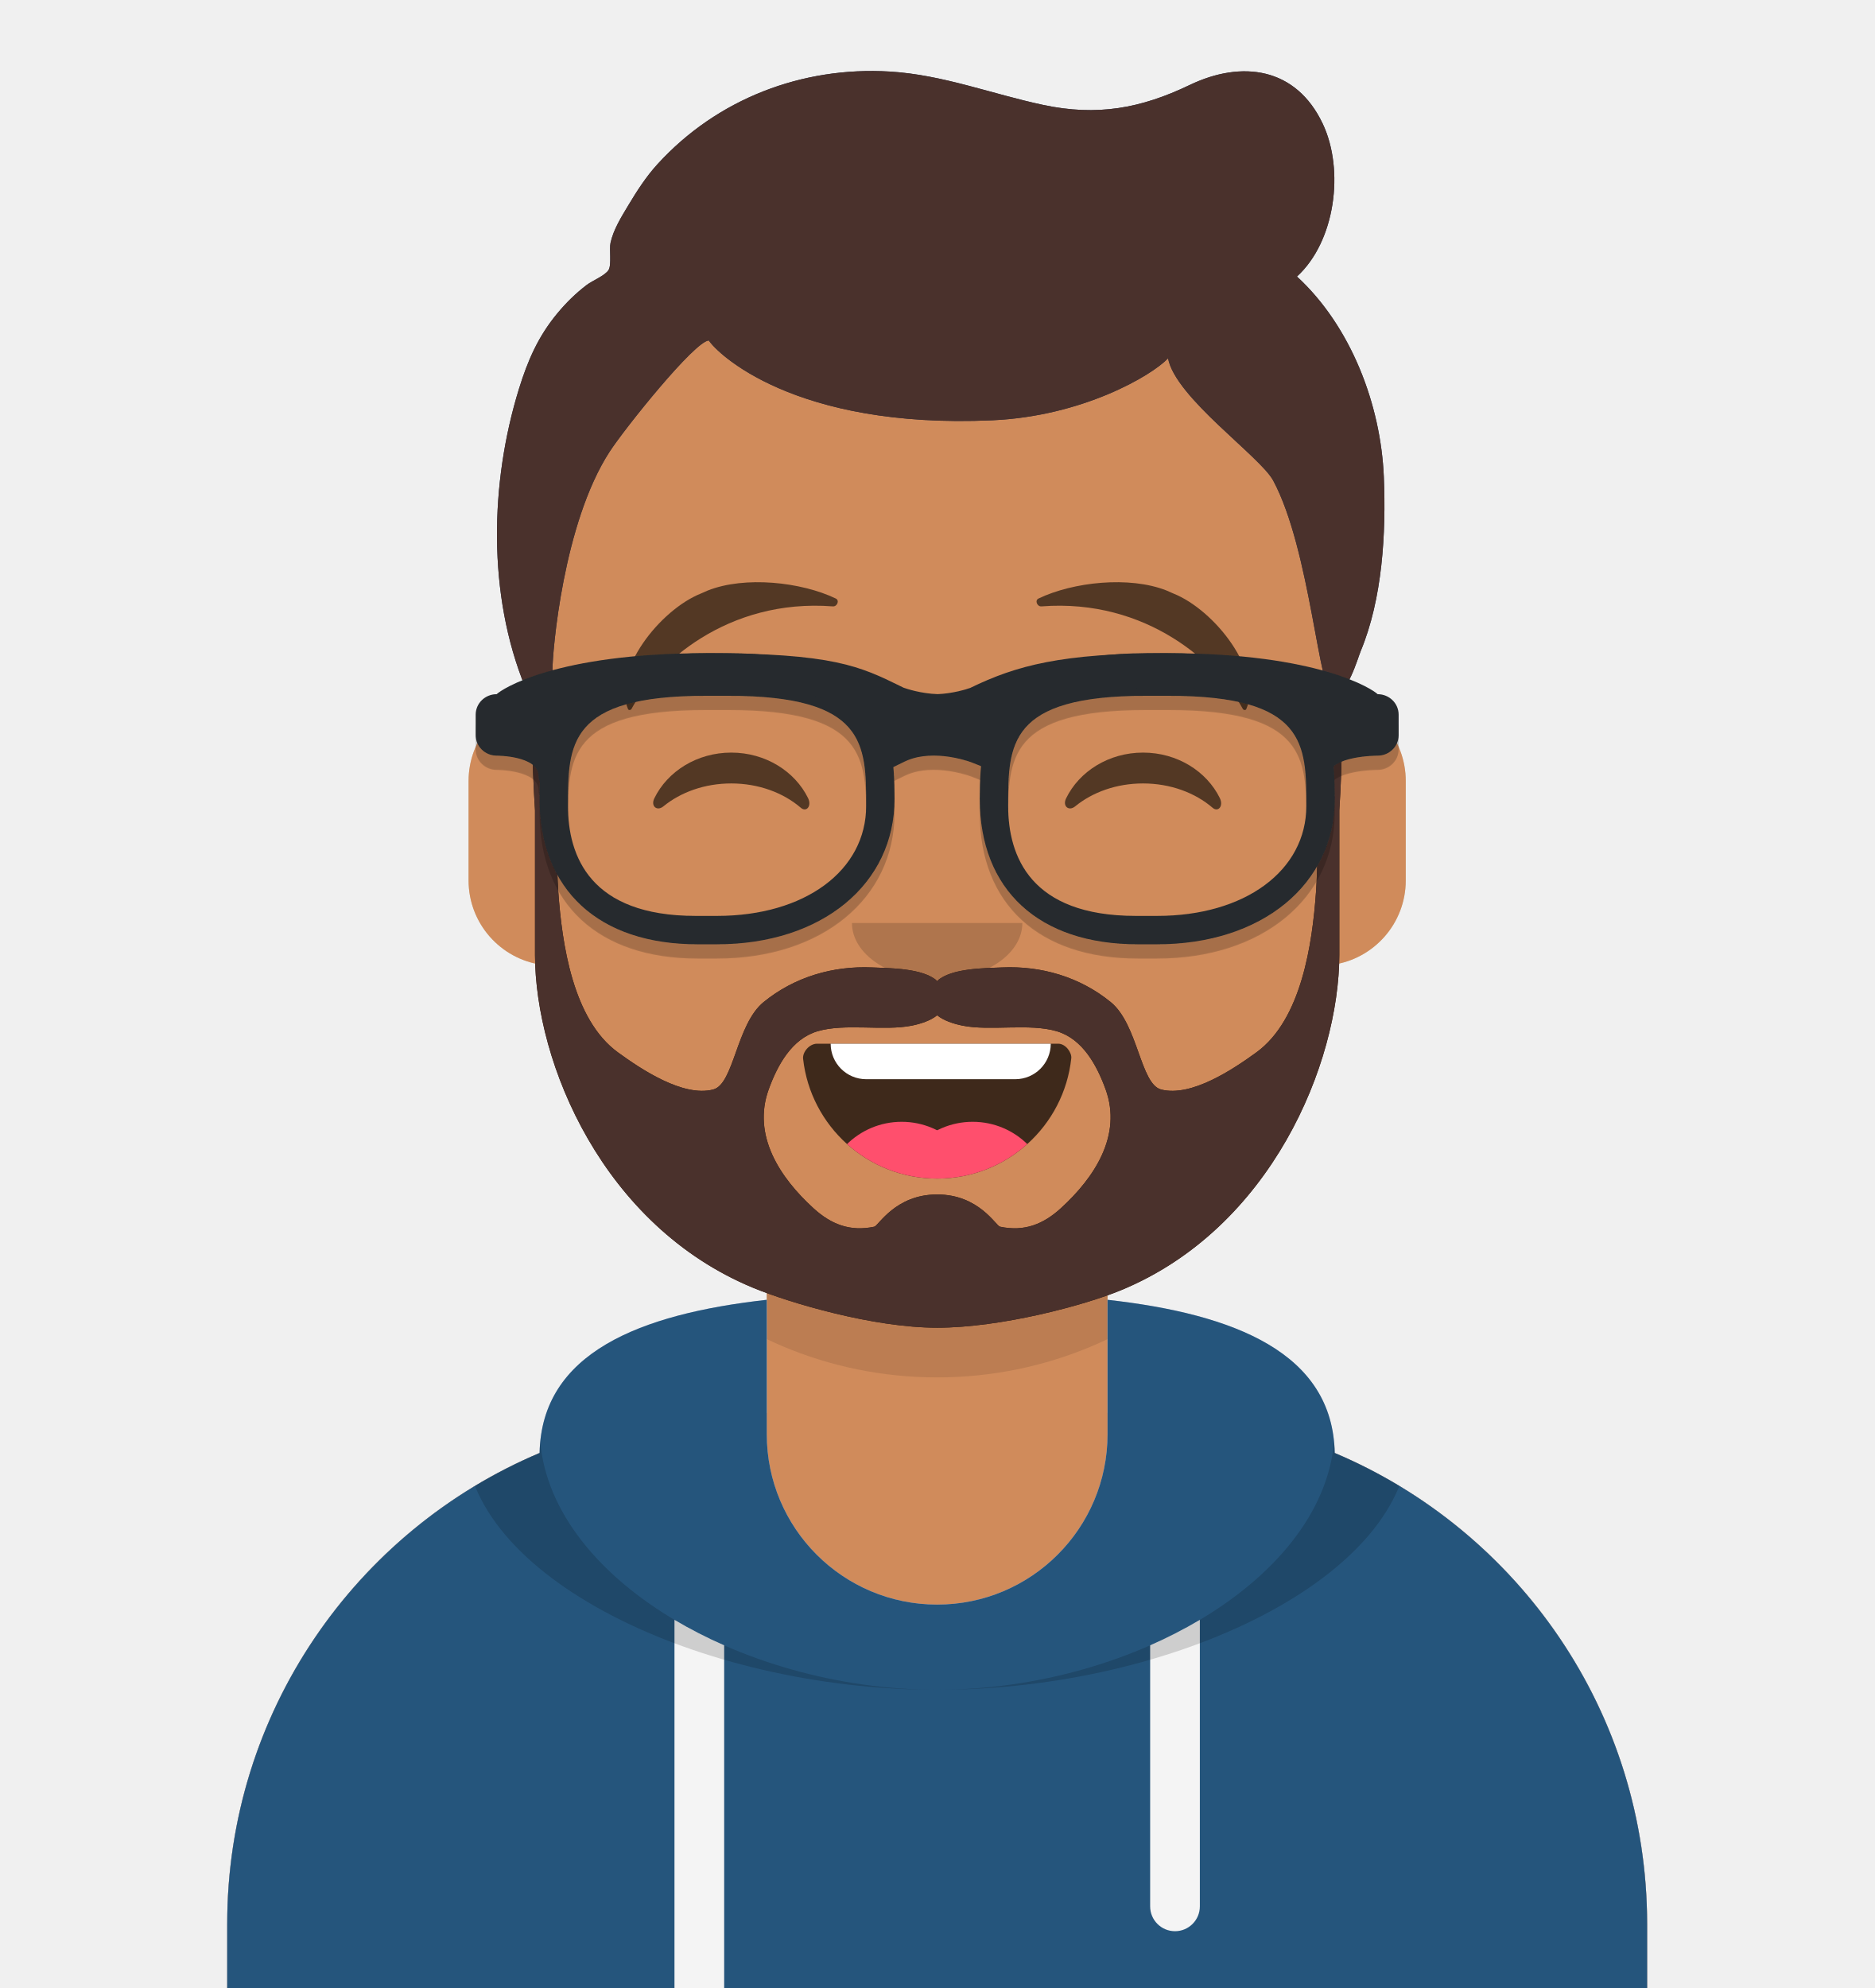
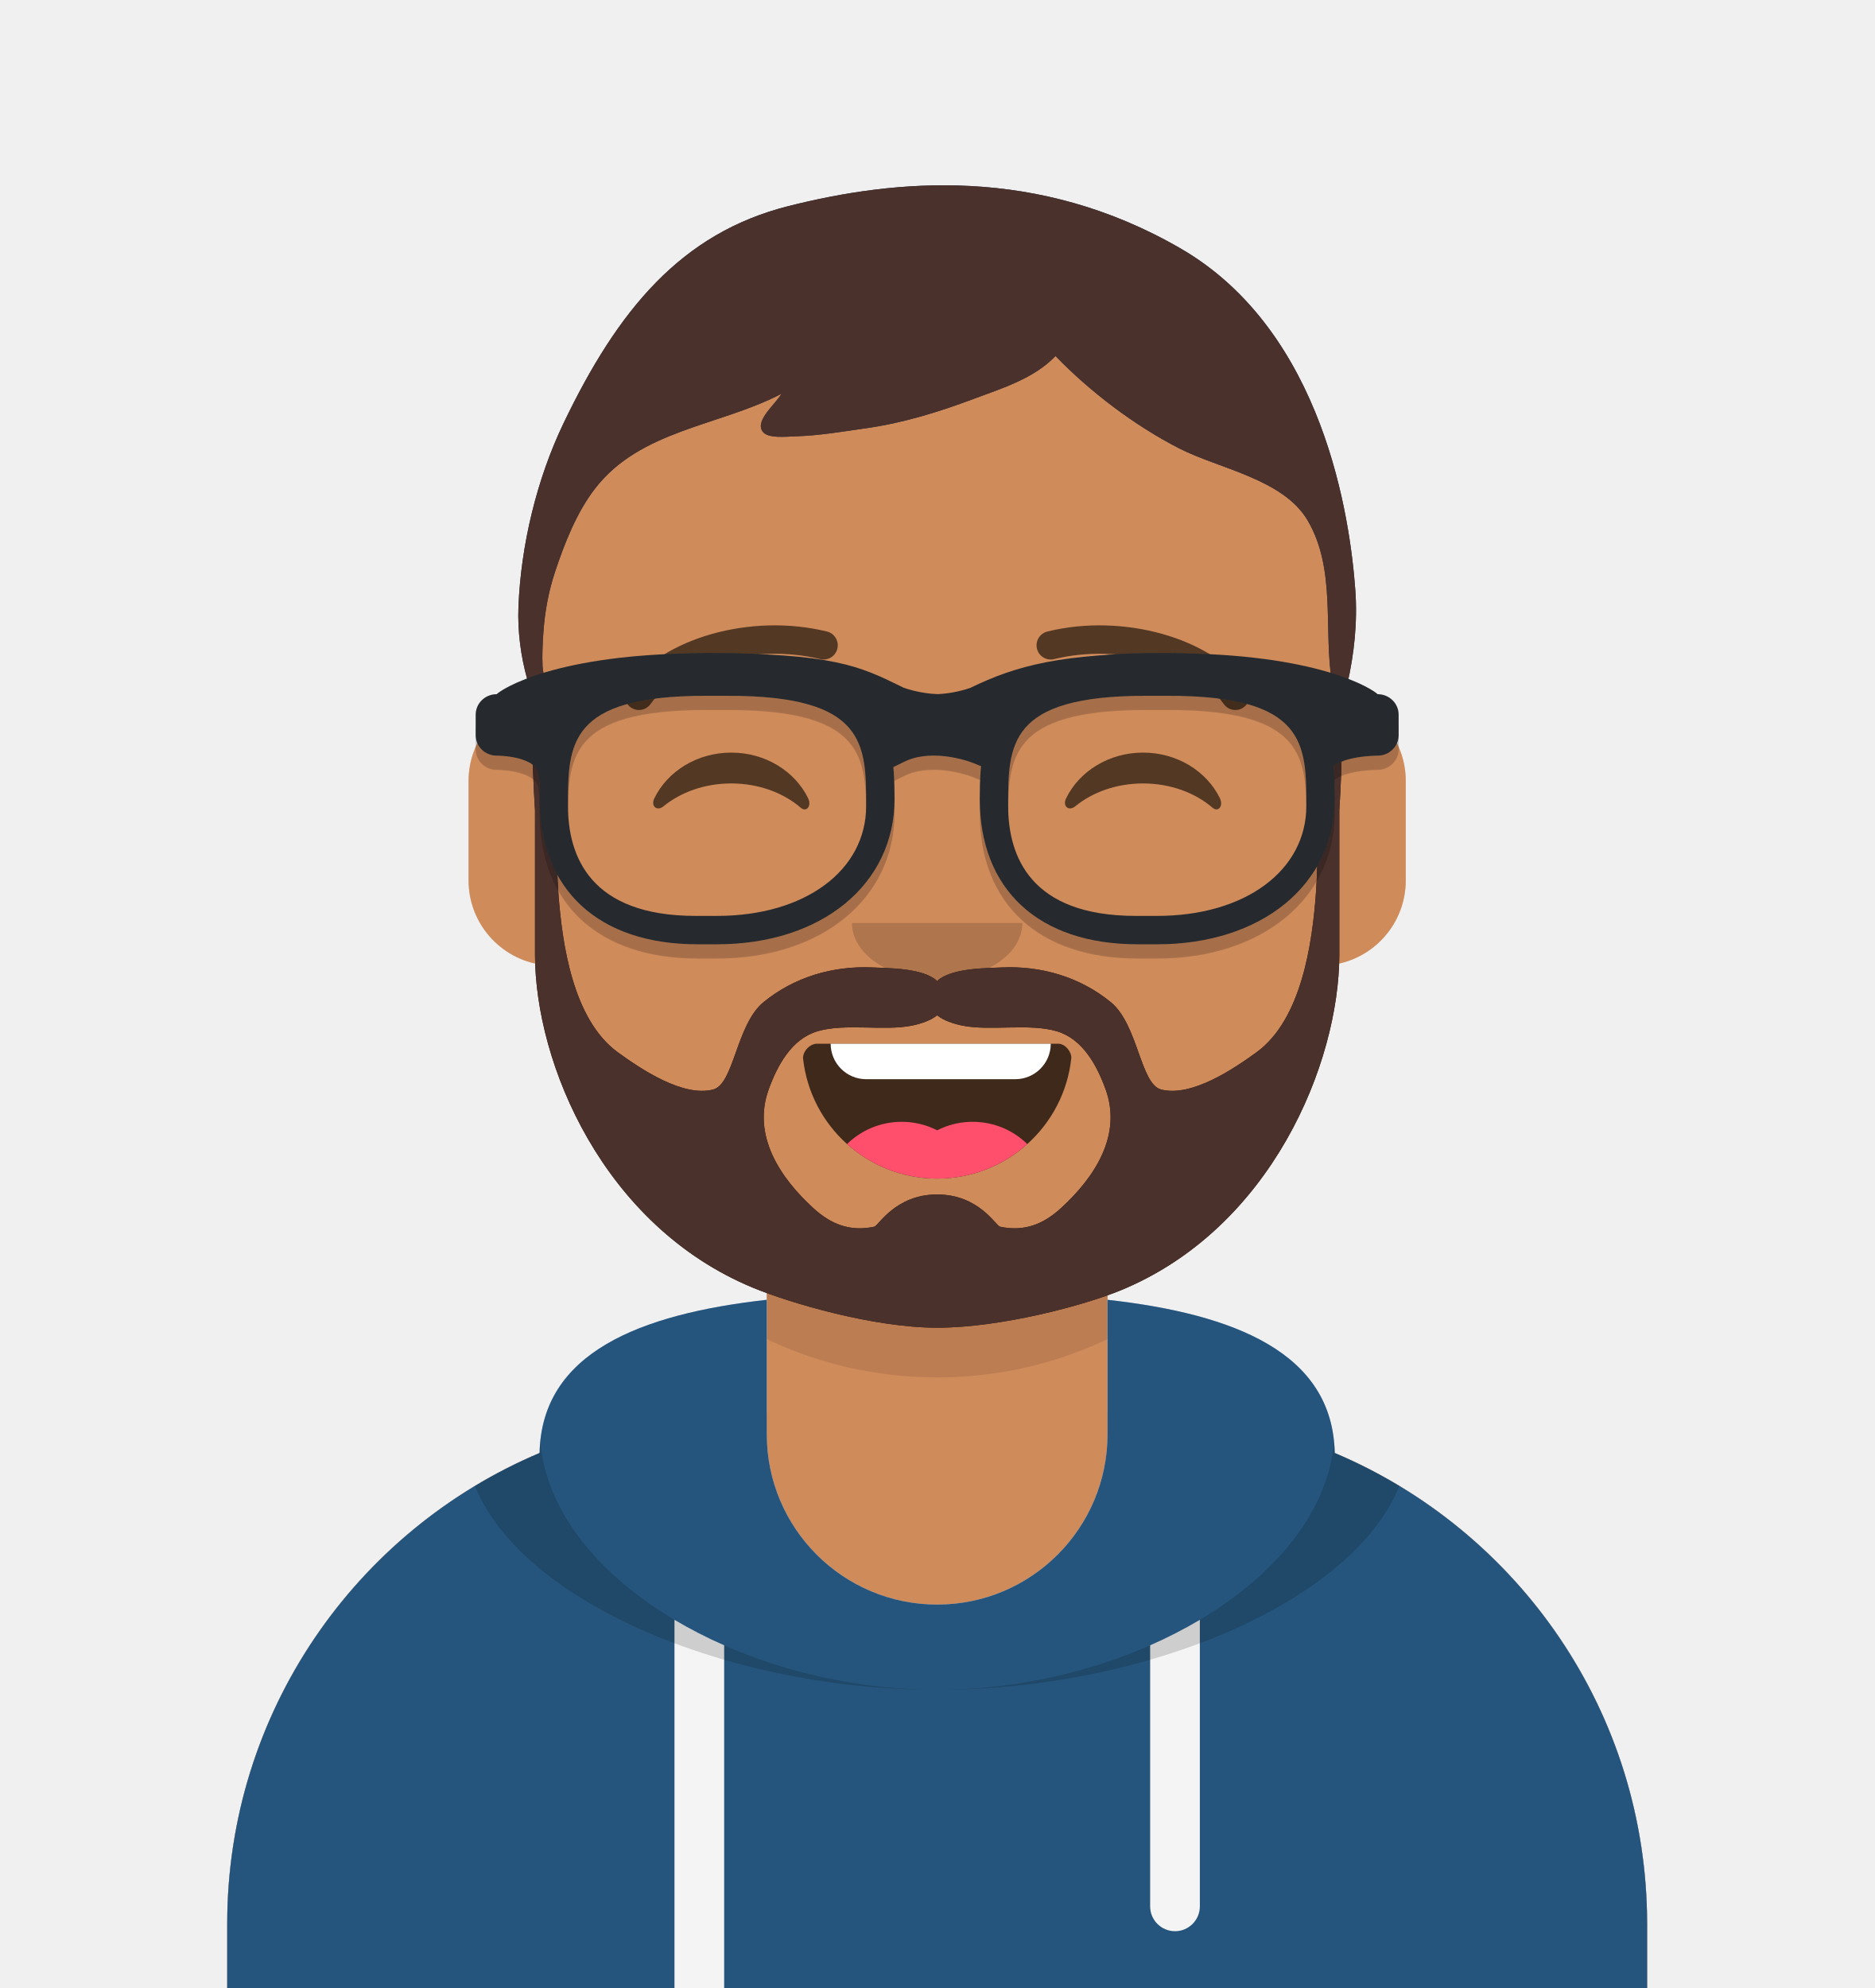
<svg xmlns="http://www.w3.org/2000/svg" xmlns:xlink="http://www.w3.org/1999/xlink" width="264px" height="280px" viewBox="0 0 264 280" version="1.1">
  <defs>
    <circle id="react-path-1" cx="120" cy="120" r="120" />
    <path d="M12,160 C12,226.274 65.726,280 132,280 C198.274,280 252,226.274 252,160 L264,160 L264,-1.42108547e-14 L-3.19744231e-14,-1.42108547e-14 L-3.19744231e-14,160 L12,160 Z" id="react-path-2" />
    <path d="M124,144.611 L124,163 L128,163 L128,163 C167.765,163 200,195.235 200,235 L200,244 L0,244 L0,235 C-4.86974701e-15,195.235 32.235,163 72,163 L72,163 L76,163 L76,144.611 C58.763,136.422 46.372,119.687 44.305,99.881 C38.48,99.058 34,94.052 34,88 L34,74 C34,68.054 38.325,63.118 44,62.166 L44,56 L44,56 C44,25.072 69.072,5.68137151e-15 100,0 L100,0 L100,0 C130.928,-5.68137151e-15 156,25.072 156,56 L156,62.166 C161.675,63.118 166,68.054 166,74 L166,88 C166,94.052 161.52,99.058 155.695,99.881 C153.628,119.687 141.237,136.422 124,144.611 Z" id="react-path-3" />
  </defs>
  <g id="Avataaar" stroke="none" stroke-width="1" fill="none" fill-rule="evenodd">
    <g transform="translate(-825, -1100)" id="Avataaar/Circle">
      <g transform="translate(825, 1100)">
        <g id="Mask" />
        <g id="Avataaar" stroke-width="1" fill-rule="evenodd" mask="url(#react-mask-5)">
          <g id="Body" transform="translate(32, 36)">
            <mask id="react-mask-6" fill="white">
              <use xlink:href="#react-path-3" />
            </mask>
            <use fill="#D0C6AC" xlink:href="#react-path-3" />
-             <g id="Skin/👶🏽-03-Brown" mask="url(#react-mask-6)" fill="#D08B5B">
+             <g id="Skin/????-03-Brown" mask="url(#react-mask-6)" fill="#D08B5B">
              <g transform="translate(0, 0)" id="Color">
                <rect x="0" y="0" width="264" height="280" />
              </g>
            </g>
            <path d="M156,79 L156,102 C156,132.928 130.928,158 100,158 C69.072,158 44,132.928 44,102 L44,79 L44,94 C44,124.928 69.072,150 100,150 C130.928,150 156,124.928 156,94 L156,79 Z" id="Neck-Shadow" fill-opacity="0.1" fill="#000000" mask="url(#react-mask-6)" />
          </g>
          <g id="Clothing/Hoodie" transform="translate(0, 170)">
            <defs>
-               <path d="M108,13.071 C90.081,15.076 76.28,20.552 76.004,34.645 C50.146,45.568 32,71.165 32,100.999 L32,100.999 L32,110 L232,110 L232,100.999 C232,71.165 213.854,45.568 187.996,34.645 C187.72,20.552 173.919,15.076 156,13.071 L156,32 L156,32 C156,45.255 145.255,56 132,56 L132,56 C118.745,56 108,45.255 108,32 L108,13.071 Z" id="react-path-7" />
+               <path d="M108,13.071 C90.081,15.076 76.28,20.552 76.004,34.645 C50.146,45.568 32,71.165 32,100.999 L32,100.999 L32,110 L232,110 L232,100.999 C232,71.165 213.854,45.568 187.996,34.645 C187.72,20.552 173.919,15.076 156,13.071 L156,32 L156,32 C156,45.255 145.255,56 132,56 L132,56 C118.745,56 108,45.255 108,32 L108,13.071 Z" id="react-path-389" />
            </defs>
-             <mask id="react-mask-8" fill="white">
-               <use xlink:href="#react-path-7" />
+             <mask id="react-mask-390" fill="white">
+               <use xlink:href="#react-path-389" />
            </mask>
-             <use id="Hoodie" fill="#B7C1DB" fill-rule="evenodd" xlink:href="#react-path-7" />
-             <g id="Color/Palette/Gray-01" mask="url(#react-mask-8)" fill-rule="evenodd" fill="#25557C">
-               <rect id="🖍Color" x="0" y="0" width="264" height="110" />
+             <use id="Hoodie" fill="#B7C1DB" fill-rule="evenodd" xlink:href="#react-path-389" />
+             <g id="Color/Palette/Gray-01" mask="url(#react-mask-390)" fill-rule="evenodd" fill="#25557C">
+               <rect id="??Color" x="0" y="0" width="264" height="110" />
            </g>
-             <path d="M102,61.739 L102,110 L95,110 L95,58.15 C97.204,59.46 99.547,60.661 102,61.739 Z M169,58.15 L169,98.5 C169,100.433 167.433,102 165.5,102 C163.567,102 162,100.433 162,98.5 L162,61.739 C164.453,60.661 166.796,59.46 169,58.15 Z" id="Straps" fill="#F4F4F4" fill-rule="evenodd" mask="url(#react-mask-8)" />
-             <path d="M90.96,12.724 C75.909,15.571 65.5,21.243 65.5,32.308 C65.5,52.02 98.538,68 132,68 C165.462,68 198.5,52.02 198.5,32.308 C198.5,21.243 188.091,15.571 173.04,12.724 C182.125,16.074 188,21.706 188,31.077 C188,51.469 160.179,68 132,68 C103.821,68 76,51.469 76,31.077 C76,21.706 81.875,16.074 90.96,12.724 Z" id="Shadow" fill-opacity="0.16" fill="#000000" fill-rule="evenodd" mask="url(#react-mask-8)" />
+             <path d="M102,61.739 L102,110 L95,110 L95,58.15 C97.204,59.46 99.547,60.661 102,61.739 Z M169,58.15 L169,98.5 C169,100.433 167.433,102 165.5,102 C163.567,102 162,100.433 162,98.5 L162,61.739 C164.453,60.661 166.796,59.46 169,58.15 Z" id="Straps" fill="#F4F4F4" fill-rule="evenodd" mask="url(#react-mask-390)" />
+             <path d="M90.96,12.724 C75.909,15.571 65.5,21.243 65.5,32.308 C65.5,52.02 98.538,68 132,68 C165.462,68 198.5,52.02 198.5,32.308 C198.5,21.243 188.091,15.571 173.04,12.724 C182.125,16.074 188,21.706 188,31.077 C188,51.469 160.179,68 132,68 C103.821,68 76,51.469 76,31.077 C76,21.706 81.875,16.074 90.96,12.724 Z" id="Shadow" fill-opacity="0.16" fill="#000000" fill-rule="evenodd" mask="url(#react-mask-390)" />
          </g>
          <g id="Face" transform="translate(76, 82)" fill="#000000">
            <g id="Mouth/Smile" transform="translate(2, 52)">
              <defs>
-                 <path d="M35.118,15.128 C36.176,24.62 44.226,32 54,32 C63.804,32 71.874,24.574 72.892,15.04 C72.974,14.273 72.117,13 71.043,13 C56.149,13 44.738,13 37.087,13 C36.007,13 35.012,14.178 35.118,15.128 Z" id="react-path-9" />
+                 <path d="M35.118,15.128 C36.176,24.62 44.226,32 54,32 C63.804,32 71.874,24.574 72.892,15.04 C72.974,14.273 72.117,13 71.043,13 C56.149,13 44.738,13 37.087,13 C36.007,13 35.012,14.178 35.118,15.128 Z" id="react-path-429" />
              </defs>
-               <mask id="react-mask-10" fill="white">
-                 <use xlink:href="#react-path-9" />
+               <mask id="react-mask-430" fill="white">
+                 <use xlink:href="#react-path-429" />
              </mask>
-               <use id="Mouth" fill-opacity="0.7" fill="#000000" fill-rule="evenodd" xlink:href="#react-path-9" />
-               <rect id="Teeth" fill="#FFFFFF" fill-rule="evenodd" mask="url(#react-mask-10)" x="39" y="2" width="31" height="16" rx="5" />
-               <g id="Tongue" stroke-width="1" fill-rule="evenodd" mask="url(#react-mask-10)" fill="#FF4F6D">
+               <use id="Mouth" fill-opacity="0.7" fill="#000000" fill-rule="evenodd" xlink:href="#react-path-429" />
+               <rect id="Teeth" fill="#FFFFFF" fill-rule="evenodd" mask="url(#react-mask-430)" x="39" y="2" width="31" height="16" rx="5" />
+               <g id="Tongue" stroke-width="1" fill-rule="evenodd" mask="url(#react-mask-430)" fill="#FF4F6D">
                <g transform="translate(38, 24)">
                  <circle cx="11" cy="11" r="11" />
                  <circle cx="21" cy="11" r="11" />
                </g>
              </g>
            </g>
            <g id="Nose/Default" transform="translate(28, 40)" fill-opacity="0.16">
              <path d="M16,8 C16,12.418 21.373,16 28,16 L28,16 C34.627,16 40,12.418 40,8" id="Nose" />
            </g>
-             <g id="Eyes/Happy-😁" transform="translate(0, 8)" fill-opacity="0.6">
+             <g id="Eyes/Happy-??" transform="translate(0, 8)" fill-opacity="0.6">
              <path d="M16.16,22.447 C18.007,18.649 22.164,16 26.998,16 C31.814,16 35.959,18.63 37.815,22.407 C38.367,23.529 37.582,24.447 36.791,23.767 C34.34,21.66 30.859,20.344 26.998,20.344 C23.257,20.344 19.874,21.579 17.438,23.572 C16.547,24.3 15.62,23.558 16.16,22.447 Z" id="Squint" />
              <path d="M74.16,22.447 C76.007,18.649 80.164,16 84.998,16 C89.814,16 93.959,18.63 95.815,22.407 C96.367,23.529 95.582,24.447 94.791,23.767 C92.34,21.66 88.859,20.344 84.998,20.344 C81.257,20.344 77.874,21.579 75.438,23.572 C74.547,24.3 73.62,23.558 74.16,22.447 Z" id="Squint" />
            </g>
-             <g id="Eyebrow/Natural/Raised-Excited-Natural" fill-opacity="0.6">
-               <path d="M22.766,1.578 L23.677,1.176 C28.919,-0.905 36.865,-0.033 41.723,2.299 C42.29,2.571 41.902,3.452 41.321,3.407 C26.402,2.256 16.358,11.553 12.946,17.847 C12.845,18.034 12.539,18.055 12.464,17.881 C10.156,12.562 16.913,3.896 22.766,1.578 Z" id="Eye-Browse-Reddit" />
-               <path d="M80.766,1.578 L81.677,1.176 C86.919,-0.905 94.865,-0.033 99.723,2.299 C100.29,2.571 99.902,3.452 99.321,3.407 C84.402,2.256 74.358,11.553 70.946,17.847 C70.845,18.034 70.539,18.055 70.464,17.881 C68.156,12.562 74.913,3.896 80.766,1.578 Z" id="Eye-Browse-Reddit" transform="translate(85, 9) scale(-1, 1) translate(-85, -9) " />
+             <g id="Eyebrow/Outline/Default" fill-opacity="0.6">
+               <g id="I-Browse" transform="translate(12, 6)">
+                 <path d="M3.63,11.159 C7.545,5.65 18.278,2.561 27.523,4.831 C28.596,5.095 29.679,4.439 29.942,3.366 C30.206,2.293 29.55,1.21 28.477,0.947 C17.74,-1.69 5.312,1.887 0.37,8.841 C-0.27,9.742 -0.059,10.99 0.841,11.63 C1.742,12.27 2.99,12.059 3.63,11.159 Z" id="Eyebrow" fill-rule="nonzero" />
+                 <path d="M61.63,11.159 C65.545,5.65 76.278,2.561 85.523,4.831 C86.596,5.095 87.679,4.439 87.942,3.366 C88.206,2.293 87.55,1.21 86.477,0.947 C75.74,-1.69 63.312,1.887 58.37,8.841 C57.73,9.742 57.941,10.99 58.841,11.63 C59.742,12.27 60.99,12.059 61.63,11.159 Z" id="Eyebrow" fill-rule="nonzero" transform="translate(73.00015, 6.039198) scale(-1, 1) translate(-73.00015, -6.039198) " />
+               </g>
            </g>
          </g>
          <g id="Top" stroke-width="1" fill-rule="evenodd">
            <defs>
-               <rect id="react-path-15" x="0" y="0" width="264" height="280" />
-               <path d="M183.68,38.949 C189.086,33.999 190.387,23.962 187.318,17.449 C183.549,9.454 175.901,8.452 168.572,11.969 C161.664,15.284 155.515,16.388 147.95,14.782 C140.692,13.241 133.806,10.523 126.303,10.076 C113.978,9.343 102.003,13.915 93.603,23.129 C92,24.887 90.709,26.897 89.488,28.934 C88.512,30.564 87.411,32.313 86.995,34.192 C86.797,35.086 87.165,37.29 86.72,38.022 C86.239,38.812 84.424,39.537 83.651,40.124 C82.084,41.313 80.727,42.654 79.471,44.171 C76.805,47.393 75.338,50.758 74.103,54.743 C70.001,67.988 69.653,83.741 74.957,96.747 C75.664,98.481 77.855,102.099 79.143,98.385 C79.398,97.651 78.809,95.191 78.81,94.45 C78.815,91.73 80.316,73.721 86.857,63.633 C88.986,60.349 98.83,48.052 100.841,47.954 C101.906,49.646 112.721,60.462 140.783,59.195 C153.445,58.623 163.183,52.934 165.521,50.468 C166.549,56.001 178.513,64.284 180.336,67.692 C185.603,77.538 186.771,97.996 188.781,97.957 C190.791,97.919 192.234,92.72 192.648,91.727 C195.72,84.352 196.243,75.095 195.915,67.168 C195.488,56.966 191.277,45.942 183.68,38.949 Z" id="react-path-14" />
-               <filter x="-0.8%" y="-2.0%" width="101.5%" height="108.0%" filterUnits="objectBoundingBox" id="react-filter-11">
+               <rect id="react-path-793" x="0" y="0" width="264" height="280" />
+               <path d="M167.309,35.006 C147.121,23.307 127.129,25.222 112.037,29.03 C96.945,32.838 88.017,43.651 80.357,59.648 C76.596,67.503 74.366,76.791 74.023,85.481 C73.888,88.893 74.348,92.415 75.268,95.7 C75.605,96.906 77.423,101.087 77.922,97.709 C78.089,96.584 77.48,95.033 77.422,93.838 C77.344,92.269 77.427,90.681 77.534,89.115 C77.734,86.187 78.256,83.315 79.185,80.525 C80.512,76.537 82.201,72.213 84.787,68.848 C91.188,60.521 102.269,60.046 111.066,55.464 C110.303,56.869 107.36,59.143 108.379,60.727 C109.084,61.821 111.749,61.489 113.022,61.454 C116.371,61.362 119.735,60.78 123.043,60.307 C128.256,59.562 133.141,58.052 138.047,56.218 C142.063,54.716 146.65,53.326 149.669,50.14 C154.54,55.188 160.81,59.935 167.07,63.143 C172.688,66.022 181.749,67.461 185.183,73.301 C189.248,80.215 187.378,88.707 188.619,96.201 C189.091,99.05 190.164,98.987 190.751,96.438 C191.748,92.108 192.219,87.61 191.902,83.159 C191.184,73.111 187.497,46.706 167.309,35.006 Z" id="react-path-792" />
+               <filter x="-0.8%" y="-2.0%" width="101.5%" height="108.0%" filterUnits="objectBoundingBox" id="react-filter-789">
                <feOffset dx="0" dy="2" in="SourceAlpha" result="shadowOffsetOuter1" />
                <feColorMatrix values="0 0 0 0 0   0 0 0 0 0   0 0 0 0 0  0 0 0 0.16 0" type="matrix" in="shadowOffsetOuter1" result="shadowMatrixOuter1" />
                <feMerge>
                  <feMergeNode in="shadowMatrixOuter1" />
                  <feMergeNode in="SourceGraphic" />
                </feMerge>
              </filter>
            </defs>
-             <mask id="react-mask-13" fill="white">
-               <use xlink:href="#react-path-15" />
+             <mask id="react-mask-791" fill="white">
+               <use xlink:href="#react-path-793" />
            </mask>
            <g id="Mask" />
-             <g id="Top/Short-Hair/Short-Waved" mask="url(#react-mask-13)">
+             <g id="Top/Short-Hair/Short-Round" mask="url(#react-mask-791)">
              <g transform="translate(-1, 0)">
                <g id="Facial-Hair/Beard-Light" transform="translate(49, 72)">
                  <defs>
-                     <path d="M101.428,98.169 C98.915,100.463 96.237,101.494 92.853,100.773 C92.271,100.649 89.896,96.235 84,96.235 C78.103,96.235 75.729,100.649 75.147,100.773 C71.762,101.494 69.085,100.463 66.571,98.169 C61.846,93.856 57.917,87.908 60.278,81.419 C61.508,78.037 63.51,74.324 67.151,73.246 C71.038,72.096 76.497,73.244 80.415,72.458 C81.684,72.204 83.071,71.751 84,71 C84.929,71.751 86.316,72.204 87.585,72.458 C91.503,73.244 96.961,72.096 100.849,73.246 C104.49,74.324 106.491,78.037 107.722,81.419 C110.083,87.908 106.154,93.856 101.428,98.169 M140.081,26 C136.671,34.4 137.988,44.858 137.357,53.676 C136.844,60.843 135.337,71.586 128.973,76.215 C125.718,78.582 119.794,82.56 115.542,81.45 C112.615,80.686 112.302,72.29 108.455,69.147 C104.092,65.582 98.643,64.016 93.149,64.258 C90.779,64.362 85.984,64.337 84,66.16 C82.016,64.337 77.222,64.362 74.851,64.258 C69.357,64.016 63.908,65.582 59.545,69.147 C55.698,72.29 55.386,80.686 52.458,81.45 C48.206,82.56 42.282,78.582 39.027,76.215 C32.662,71.586 31.156,60.843 30.643,53.676 C30.012,44.858 31.329,34.4 27.919,26 C26.26,26 27.354,42.129 27.354,42.129 L27.354,62.485 C27.386,77.773 36.935,100.655 58.108,109.393 C63.286,111.53 75.015,115 84,115 C92.985,115 104.714,111.86 109.892,109.723 C131.065,100.986 140.614,77.773 140.646,62.485 L140.646,42.129 C140.646,42.129 141.74,26 140.081,26" id="react-path-17" />
+                     <path d="M101.428,98.169 C98.915,100.463 96.237,101.494 92.853,100.773 C92.271,100.649 89.896,96.235 84,96.235 C78.103,96.235 75.729,100.649 75.147,100.773 C71.762,101.494 69.085,100.463 66.571,98.169 C61.846,93.856 57.917,87.908 60.278,81.419 C61.508,78.037 63.51,74.324 67.151,73.246 C71.038,72.096 76.497,73.244 80.415,72.458 C81.684,72.204 83.071,71.751 84,71 C84.929,71.751 86.316,72.204 87.585,72.458 C91.503,73.244 96.961,72.096 100.849,73.246 C104.49,74.324 106.491,78.037 107.722,81.419 C110.083,87.908 106.154,93.856 101.428,98.169 M140.081,26 C136.671,34.4 137.988,44.858 137.357,53.676 C136.844,60.843 135.337,71.586 128.973,76.215 C125.718,78.582 119.794,82.56 115.542,81.45 C112.615,80.686 112.302,72.29 108.455,69.147 C104.092,65.582 98.643,64.016 93.149,64.258 C90.779,64.362 85.984,64.337 84,66.16 C82.016,64.337 77.222,64.362 74.851,64.258 C69.357,64.016 63.908,65.582 59.545,69.147 C55.698,72.29 55.386,80.686 52.458,81.45 C48.206,82.56 42.282,78.582 39.027,76.215 C32.662,71.586 31.156,60.843 30.643,53.676 C30.012,44.858 31.329,34.4 27.919,26 C26.26,26 27.354,42.129 27.354,42.129 L27.354,62.485 C27.386,77.773 36.935,100.655 58.108,109.393 C63.286,111.53 75.015,115 84,115 C92.985,115 104.714,111.86 109.892,109.723 C131.065,100.986 140.614,77.773 140.646,62.485 L140.646,42.129 C140.646,42.129 141.74,26 140.081,26" id="react-path-795" />
                  </defs>
-                   <mask id="react-mask-16" fill="white">
-                     <use xlink:href="#react-path-17" />
+                   <mask id="react-mask-794" fill="white">
+                     <use xlink:href="#react-path-795" />
                  </mask>
-                   <use id="Lite-Beard" fill="#331B0C" fill-rule="evenodd" xlink:href="#react-path-17" />
-                   <g id="Color/Hair/Brown" mask="url(#react-mask-16)" fill="#4A312C">
+                   <use id="Lite-Beard" fill="#331B0C" fill-rule="evenodd" xlink:href="#react-path-795" />
+                   <g id="Color/Hair/Brown" mask="url(#react-mask-794)" fill="#4A312C">
                    <g transform="translate(-32, 0)" id="Color">
                      <rect x="0" y="0" width="264" height="244" />
                    </g>
                  </g>
                </g>
-                 <mask id="react-mask-12" fill="white">
-                   <use xlink:href="#react-path-14" />
+                 <mask id="react-mask-790" fill="white">
+                   <use xlink:href="#react-path-792" />
                </mask>
-                 <use id="Short-Hair" stroke="none" fill="#28354B" fill-rule="evenodd" xlink:href="#react-path-14" />
-                 <g id="Skin/👶🏽-03-Brown" mask="url(#react-mask-12)" fill="#4A312C">
+                 <use id="Short-Hair" stroke="none" fill="#28354B" fill-rule="evenodd" xlink:href="#react-path-792" />
+                 <g id="Skin/????-03-Brown" mask="url(#react-mask-790)" fill="#4A312C">
                  <g transform="translate(0, 0) " id="Color">
                    <rect x="0" y="0" width="264" height="280" />
                  </g>
                </g>
                <g id="Top/_Resources/Prescription-02" fill="none" transform="translate(62, 85)" stroke-width="1">
                  <defs>
-                     <filter x="-0.8%" y="-2.4%" width="101.5%" height="109.8%" filterUnits="objectBoundingBox" id="react-filter-18">
+                     <filter x="-0.8%" y="-2.4%" width="101.5%" height="109.8%" filterUnits="objectBoundingBox" id="react-filter-796">
                      <feOffset dx="0" dy="2" in="SourceAlpha" result="shadowOffsetOuter1" />
                      <feColorMatrix values="0 0 0 0 0   0 0 0 0 0   0 0 0 0 0  0 0 0 0.2 0" type="matrix" in="shadowOffsetOuter1" result="shadowMatrixOuter1" />
                      <feMerge>
                        <feMergeNode in="shadowMatrixOuter1" />
                        <feMergeNode in="SourceGraphic" />
                      </feMerge>
                    </filter>
                  </defs>
-                   <g id="Wayfarers" filter="url(#react-filter-18)" transform="translate(6, 7)" fill="#252C2F">
+                   <g id="Wayfarers" filter="url(#react-filter-796)" transform="translate(6, 7)" fill="#252C2F">
                    <path d="M34,41 L31.242,41 C17.315,41 9,33.336 9,20.5 C9,10.127 10.817,0 32.53,0 L35.47,0 C57.183,0 59,10.127 59,20.5 C59,32.569 48.721,41 34,41 Z M32.385,6 C13,6 13,12.841 13,21.502 C13,28.572 16.116,37 30.971,37 L34,37 C46.365,37 55,30.627 55,21.502 C55,12.841 55,6 35.615,6 L32.385,6 Z" id="Left" fill-rule="nonzero" />
                    <path d="M96,41 L93.242,41 C79.315,41 71,33.336 71,20.5 C71,10.127 72.817,0 94.53,0 L97.47,0 C119.183,0 121,10.127 121,20.5 C121,32.569 110.721,41 96,41 Z M94.385,6 C75,6 75,12.841 75,21.502 C75,28.572 78.119,37 92.971,37 L96,37 C108.365,37 117,30.627 117,21.502 C117,12.841 117,6 97.615,6 L94.385,6 Z" id="Right" fill-rule="nonzero" />
                    <path d="M2.955,5.772 C3.646,5.096 11.21,0 32.5,0 C50.351,0 54.13,1.853 59.85,4.652 L60.269,4.859 C60.667,4.999 62.7,5.69 65.079,5.766 C67.246,5.673 69.1,5.085 69.642,4.897 C76.17,1.722 82.561,0 97.5,0 C118.79,0 126.354,5.096 127.045,5.772 C128.679,5.772 130,7.062 130,8.657 L130,11.543 C130,13.139 128.679,14.429 127.045,14.429 C127.045,14.429 120.144,14.429 120.144,17.315 C120.144,20.2 118.182,13.139 118.182,11.543 L118.182,8.732 C114.579,7.353 108.128,4.786 97.5,4.786 C85.658,4.786 79.761,6.886 74.702,8.971 L74.759,9.108 L74.756,11.094 L72.539,16.444 L69.8,15.361 C69.556,15.264 69.028,15.09 68.296,14.91 C66.256,14.407 64.159,14.254 62.304,14.634 C61.624,14.774 60.992,14.984 60.413,15.267 L57.77,16.558 L55.127,11.396 L55.244,9.102 L55.325,8.907 C50.962,6.874 46.939,4.786 32.5,4.786 C21.872,4.786 15.422,7.352 11.818,8.731 L11.818,11.543 C11.818,13.139 8.864,20.2 8.864,17.315 C8.864,14.429 2.955,14.429 2.955,14.429 C1.324,14.429 0,13.139 0,11.543 L0,8.657 C0,7.062 1.324,5.772 2.955,5.772 Z" id="Stuff" fill-rule="nonzero" />
                  </g>
                </g>
              </g>
            </g>
          </g>
        </g>
      </g>
    </g>
  </g>
</svg>
